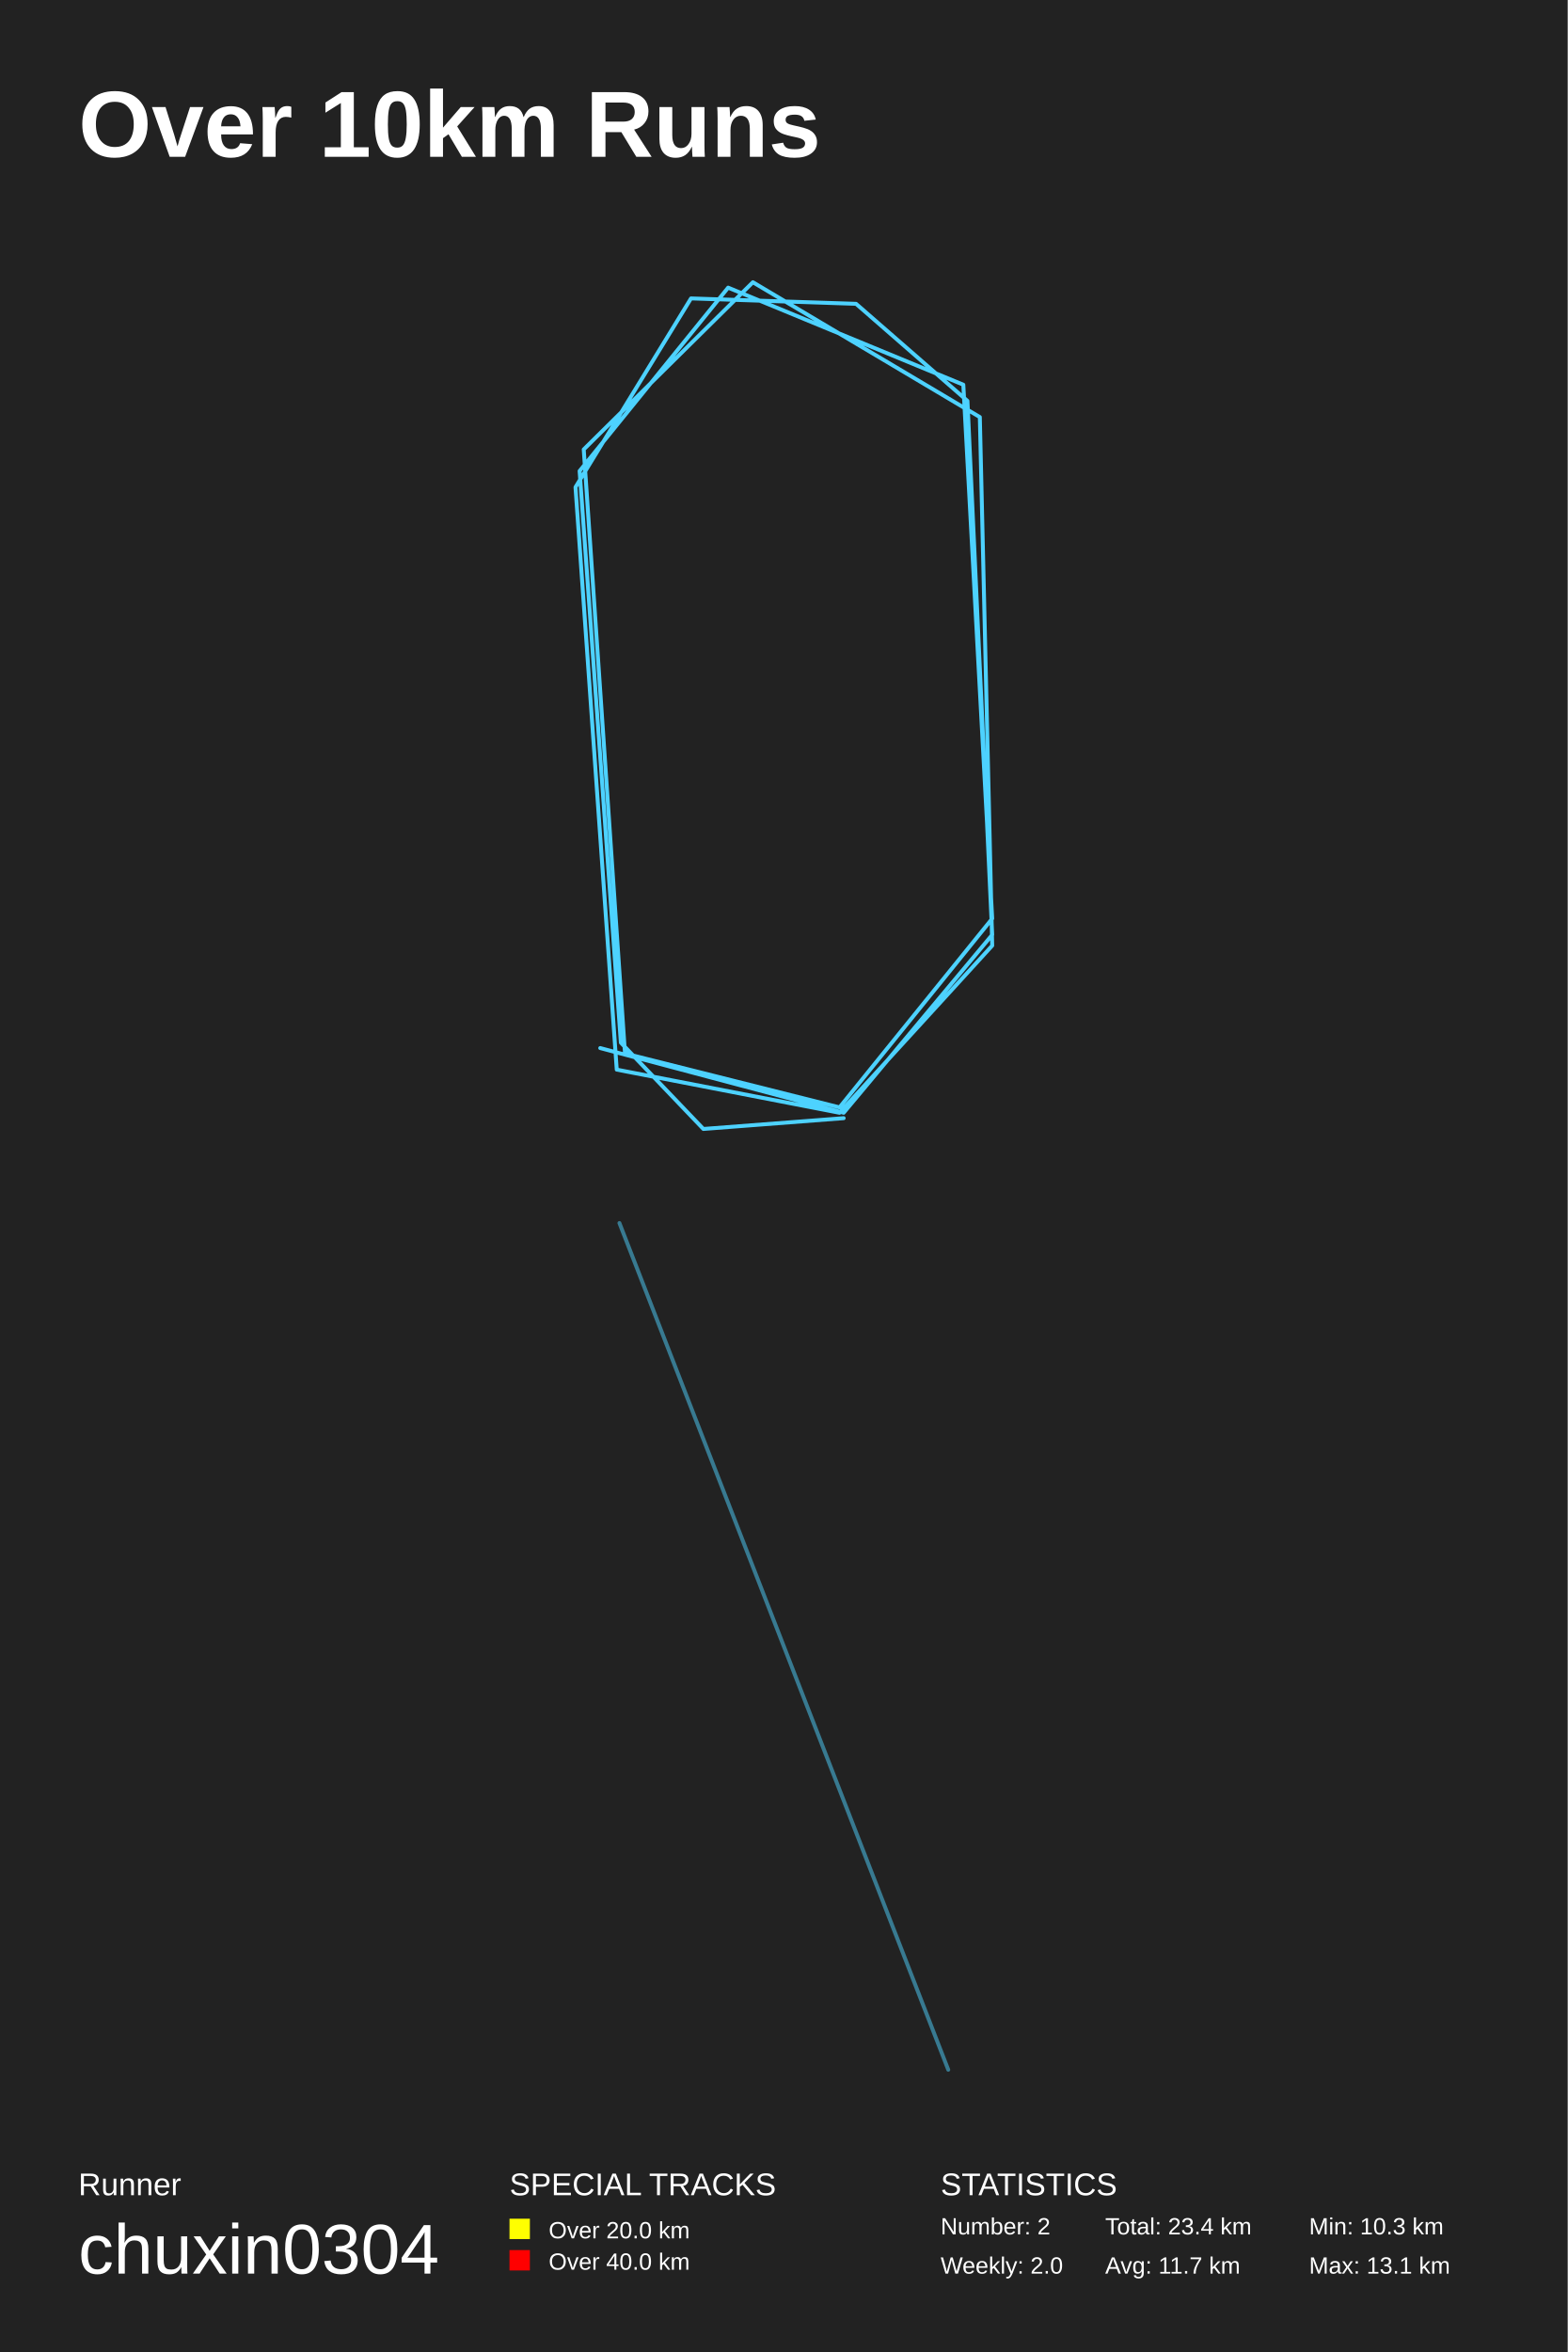
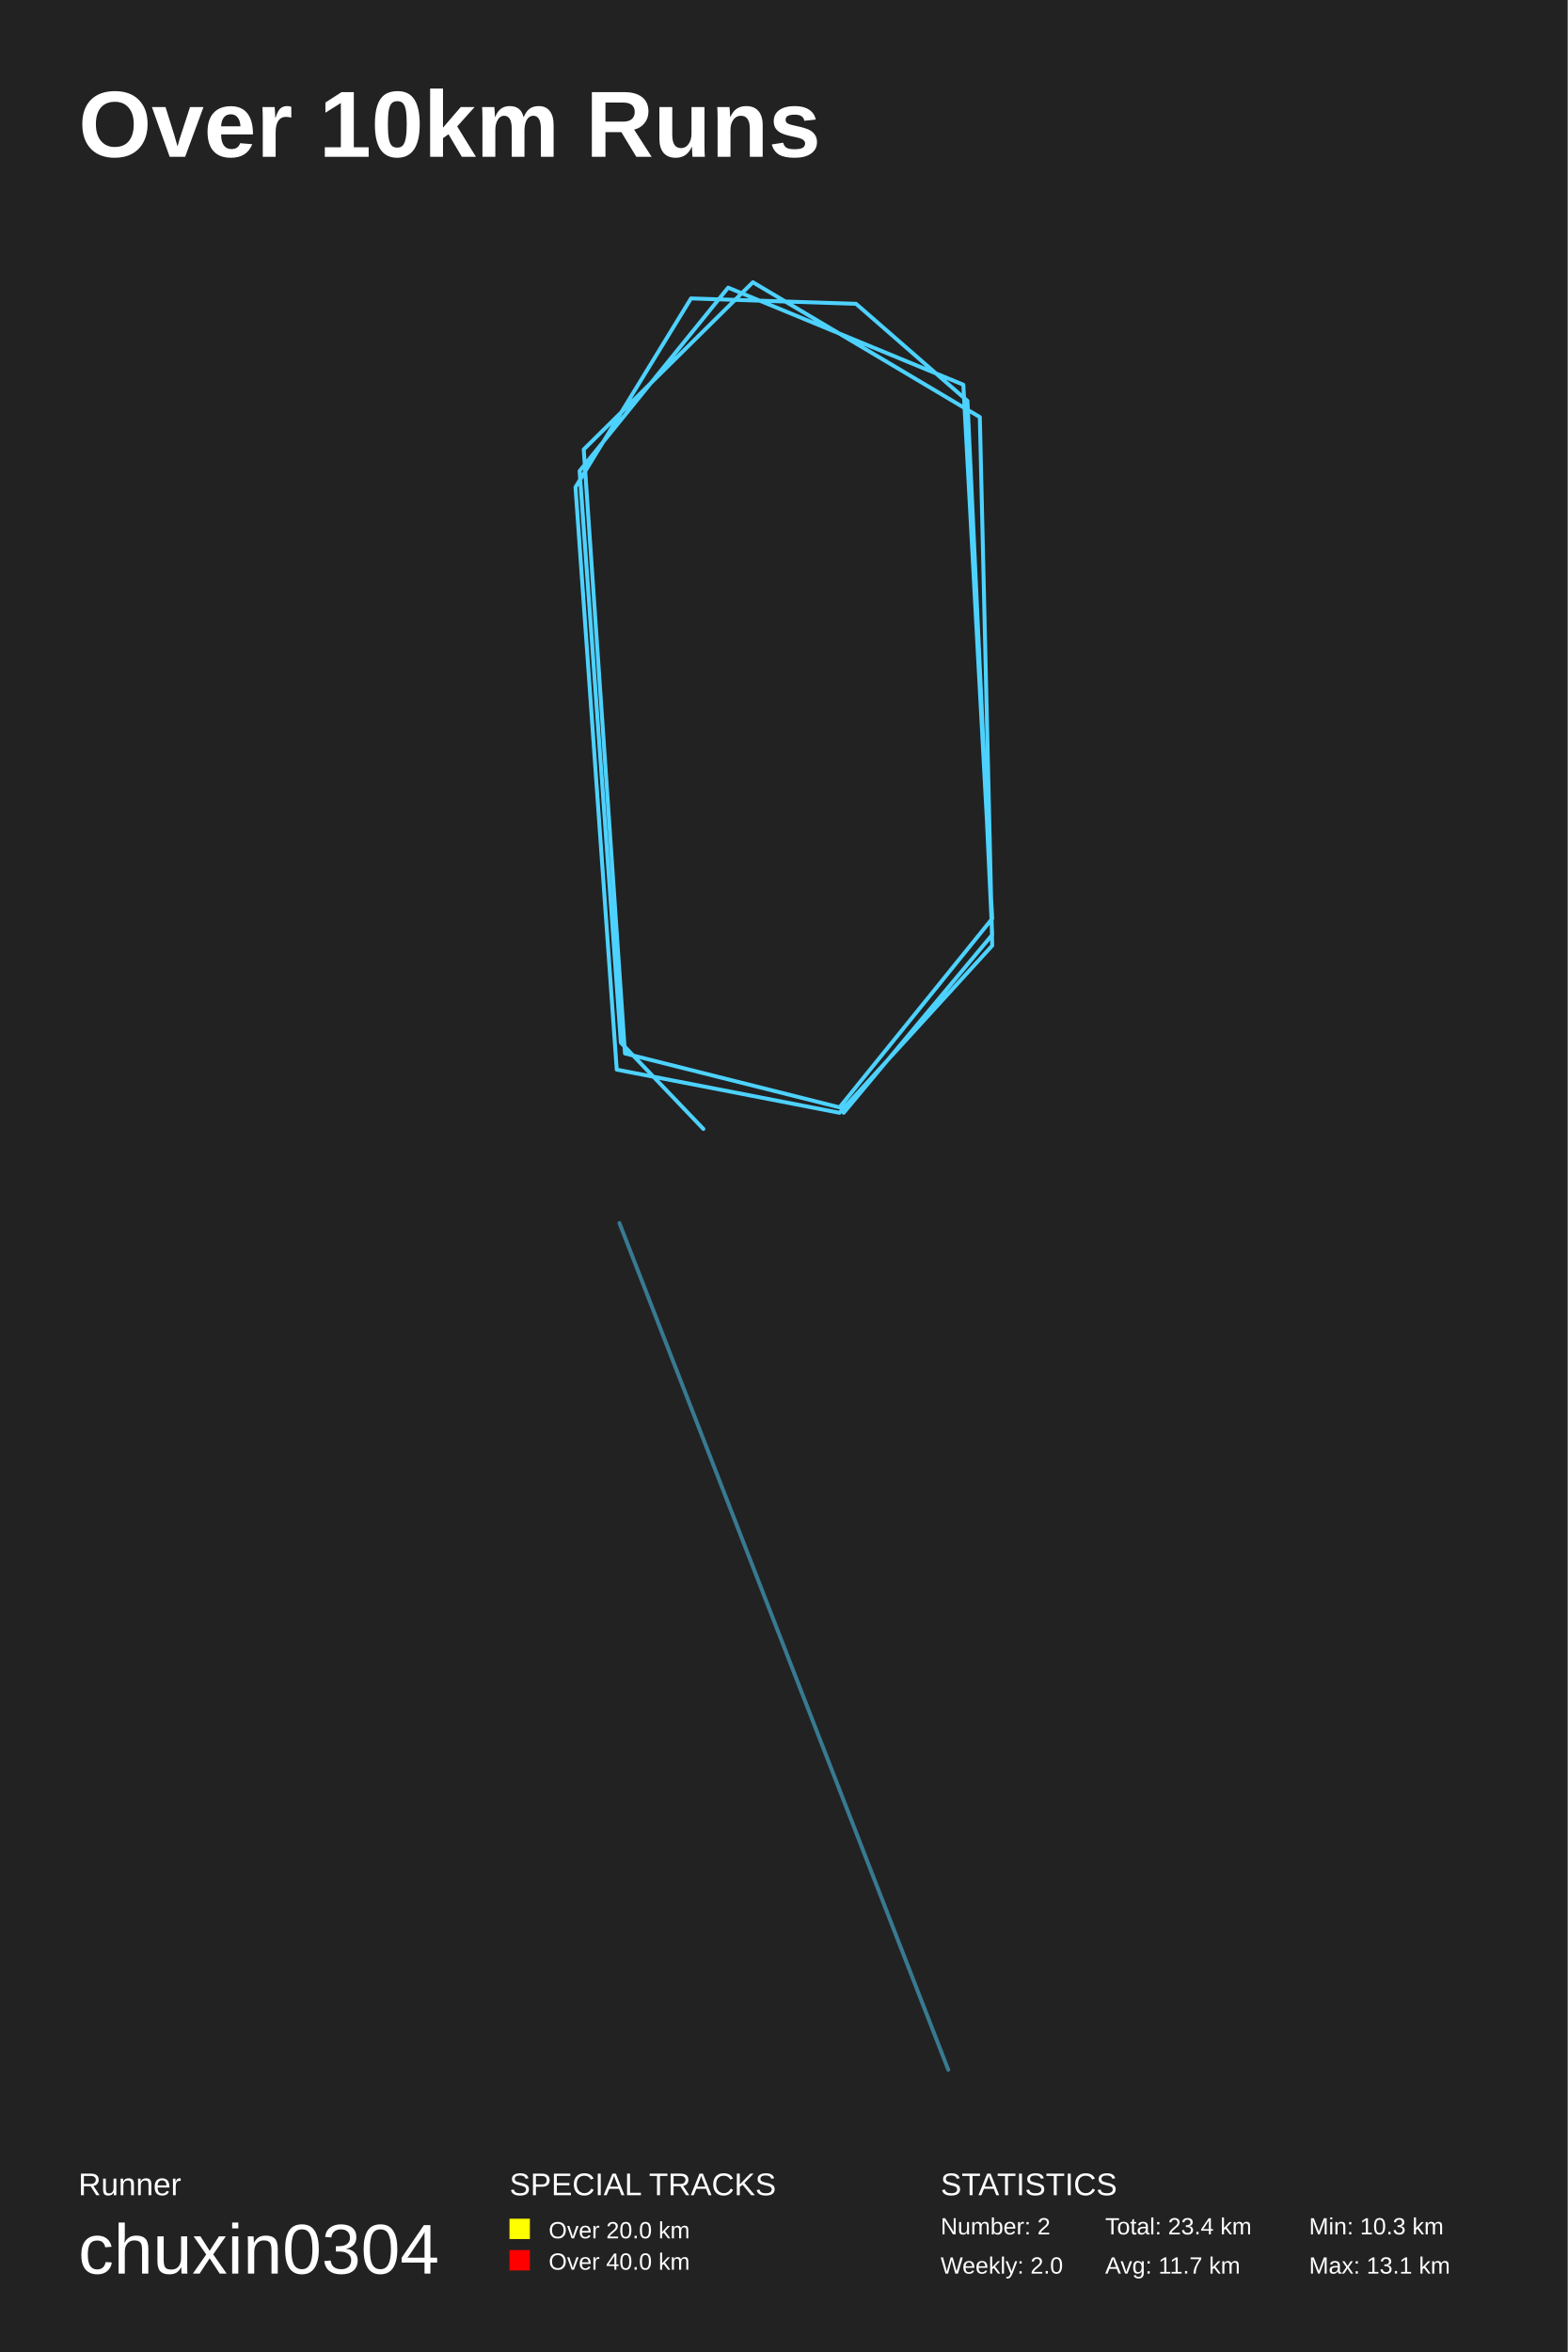
<svg xmlns="http://www.w3.org/2000/svg" baseProfile="full" height="300mm" version="1.1" viewBox="0,0,200,300" width="200mm">
  <defs />
  <rect fill="#222222" height="300" width="200" x="0" y="0" />
  <text fill="#FFFFFF" style="font-size:12px; font-family:Arial; font-weight:bold;" x="10" y="20">Over 10km Runs</text>
  <text fill="#FFFFFF" style="font-size:4px; font-family:Arial" x="10" y="280">Runner</text>
  <text fill="#FFFFFF" style="font-size:9px; font-family:Arial" x="10" y="290">chuxin0304</text>
  <text fill="#FFFFFF" style="font-size:4px; font-family:Arial" x="65" y="280">SPECIAL TRACKS</text>
  <rect fill="yellow" height="2.6" width="2.6" x="65" y="283" />
  <text fill="#FFFFFF" style="font-size:3px; font-family:Arial" x="70" y="285.5">Over 20.0 km</text>
  <rect fill="red" height="2.6" width="2.6" x="65" y="287" />
  <text fill="#FFFFFF" style="font-size:3px; font-family:Arial" x="70" y="289.5">Over 40.0 km</text>
  <text fill="#FFFFFF" style="font-size:4px; font-family:Arial" x="120" y="280">STATISTICS</text>
  <text fill="#FFFFFF" style="font-size:3px; font-family:Arial" x="120" y="285">Number: 2</text>
  <text fill="#FFFFFF" style="font-size:3px; font-family:Arial" x="120" y="290">Weekly: 2.0</text>
  <text fill="#FFFFFF" style="font-size:3px; font-family:Arial" x="141" y="285">Total: 23.4 km</text>
  <text fill="#FFFFFF" style="font-size:3px; font-family:Arial" x="141" y="290">Avg: 11.7 km</text>
  <text fill="#FFFFFF" style="font-size:3px; font-family:Arial" x="167" y="285">Min: 10.3 km</text>
  <text fill="#FFFFFF" style="font-size:3px; font-family:Arial" x="167" y="290">Max: 13.1 km</text>
-   <polyline fill="none" opacity="1" points="76.576,133.682 107.632,141.936 126.582,119.236 123.424,51.134 109.212,38.752 88.157,38.064 73.418,62.14 78.682,136.433 107.106,141.936 126.582,120.612 125.003,53.198 96.052,36.0 74.471,57.325 79.735,134.37 107.106,141.248 126.582,117.172 122.897,49.07 92.894,36.688 73.945,60.077 79.208,132.994 89.736,144.0 107.632,142.624" stroke="#4DD2FF" stroke-dasharray="none" stroke-linecap="round" stroke-linejoin="round" stroke-width="0.5" />
-   <polyline fill="none" opacity="0.5" points="79.024,156.0 120.976,264.0 79.024,156.0 120.976,264.0 79.024,156.0 120.976,264.0 79.024,156.0 120.976,264.0 79.024,156.0 120.976,264.0 79.024,156.0 120.976,264.0 79.024,156.0 120.976,264.0 79.024,156.0 120.976,264.0 79.024,156.0 120.976,264.0 79.024,156.0 120.976,264.0 79.024,156.0 120.976,264.0 79.024,156.0 120.976,264.0 79.024,156.0 120.976,264.0 79.024,156.0 120.976,264.0 79.024,156.0 120.976,264.0 79.024,156.0 120.976,264.0 79.024,156.0 120.976,264.0 79.024,156.0 120.976,264.0 79.024,156.0 120.976,264.0 79.024,156.0 120.976,264.0 79.024,156.0 120.976,264.0 79.024,156.0 120.976,264.0 79.024,156.0 120.976,264.0 79.024,156.0 120.976,264.0 79.024,156.0 120.976,264.0 79.024,156.0 120.976,264.0 79.024,156.0 120.976,264.0 79.024,156.0 120.976,264.0 79.024,156.0 120.976,264.0 79.024,156.0 120.976,264.0 79.024,156.0 120.976,264.0 79.024,156.0 120.976,264.0 79.024,156.0 120.976,264.0 79.024,156.0 120.976,264.0 79.024,156.0 120.976,264.0 79.024,156.0 120.976,264.0 79.024,156.0 120.976,264.0 79.024,156.0 120.976,264.0 79.024,156.0 120.976,264.0 79.024,156.0 120.976,264.0" stroke="#4DD2FF" stroke-dasharray="1,0.5" stroke-linecap="round" stroke-linejoin="round" stroke-width="0.5" />
+   <polyline fill="none" opacity="1" points="107.632,141.936 126.582,119.236 123.424,51.134 109.212,38.752 88.157,38.064 73.418,62.14 78.682,136.433 107.106,141.936 126.582,120.612 125.003,53.198 96.052,36.0 74.471,57.325 79.735,134.37 107.106,141.248 126.582,117.172 122.897,49.07 92.894,36.688 73.945,60.077 79.208,132.994 89.736,144.0" stroke="#4DD2FF" stroke-dasharray="none" stroke-linecap="round" stroke-linejoin="round" stroke-width="0.5" />
+   <polyline fill="none" opacity="0.5" points="120.976,264.0 79.024,156.0 120.976,264.0 79.024,156.0 120.976,264.0 79.024,156.0 120.976,264.0 79.024,156.0 120.976,264.0 79.024,156.0 120.976,264.0 79.024,156.0 120.976,264.0 79.024,156.0 120.976,264.0 79.024,156.0 120.976,264.0 79.024,156.0 120.976,264.0 79.024,156.0 120.976,264.0 79.024,156.0 120.976,264.0 79.024,156.0 120.976,264.0 79.024,156.0 120.976,264.0 79.024,156.0 120.976,264.0 79.024,156.0 120.976,264.0 79.024,156.0 120.976,264.0 79.024,156.0 120.976,264.0 79.024,156.0 120.976,264.0 79.024,156.0 120.976,264.0 79.024,156.0 120.976,264.0 79.024,156.0 120.976,264.0 79.024,156.0 120.976,264.0 79.024,156.0 120.976,264.0 79.024,156.0 120.976,264.0 79.024,156.0 120.976,264.0 79.024,156.0 120.976,264.0 79.024,156.0 120.976,264.0 79.024,156.0 120.976,264.0 79.024,156.0 120.976,264.0 79.024,156.0 120.976,264.0 79.024,156.0 120.976,264.0 79.024,156.0 120.976,264.0 79.024,156.0 120.976,264.0 79.024,156.0 120.976,264.0 79.024,156.0 120.976,264.0 79.024,156.0 120.976,264.0 79.024,156.0 120.976,264.0 79.024,156.0 120.976,264.0 79.024,156.0" stroke="#4DD2FF" stroke-dasharray="1,0.5" stroke-linecap="round" stroke-linejoin="round" stroke-width="0.5" />
</svg>
